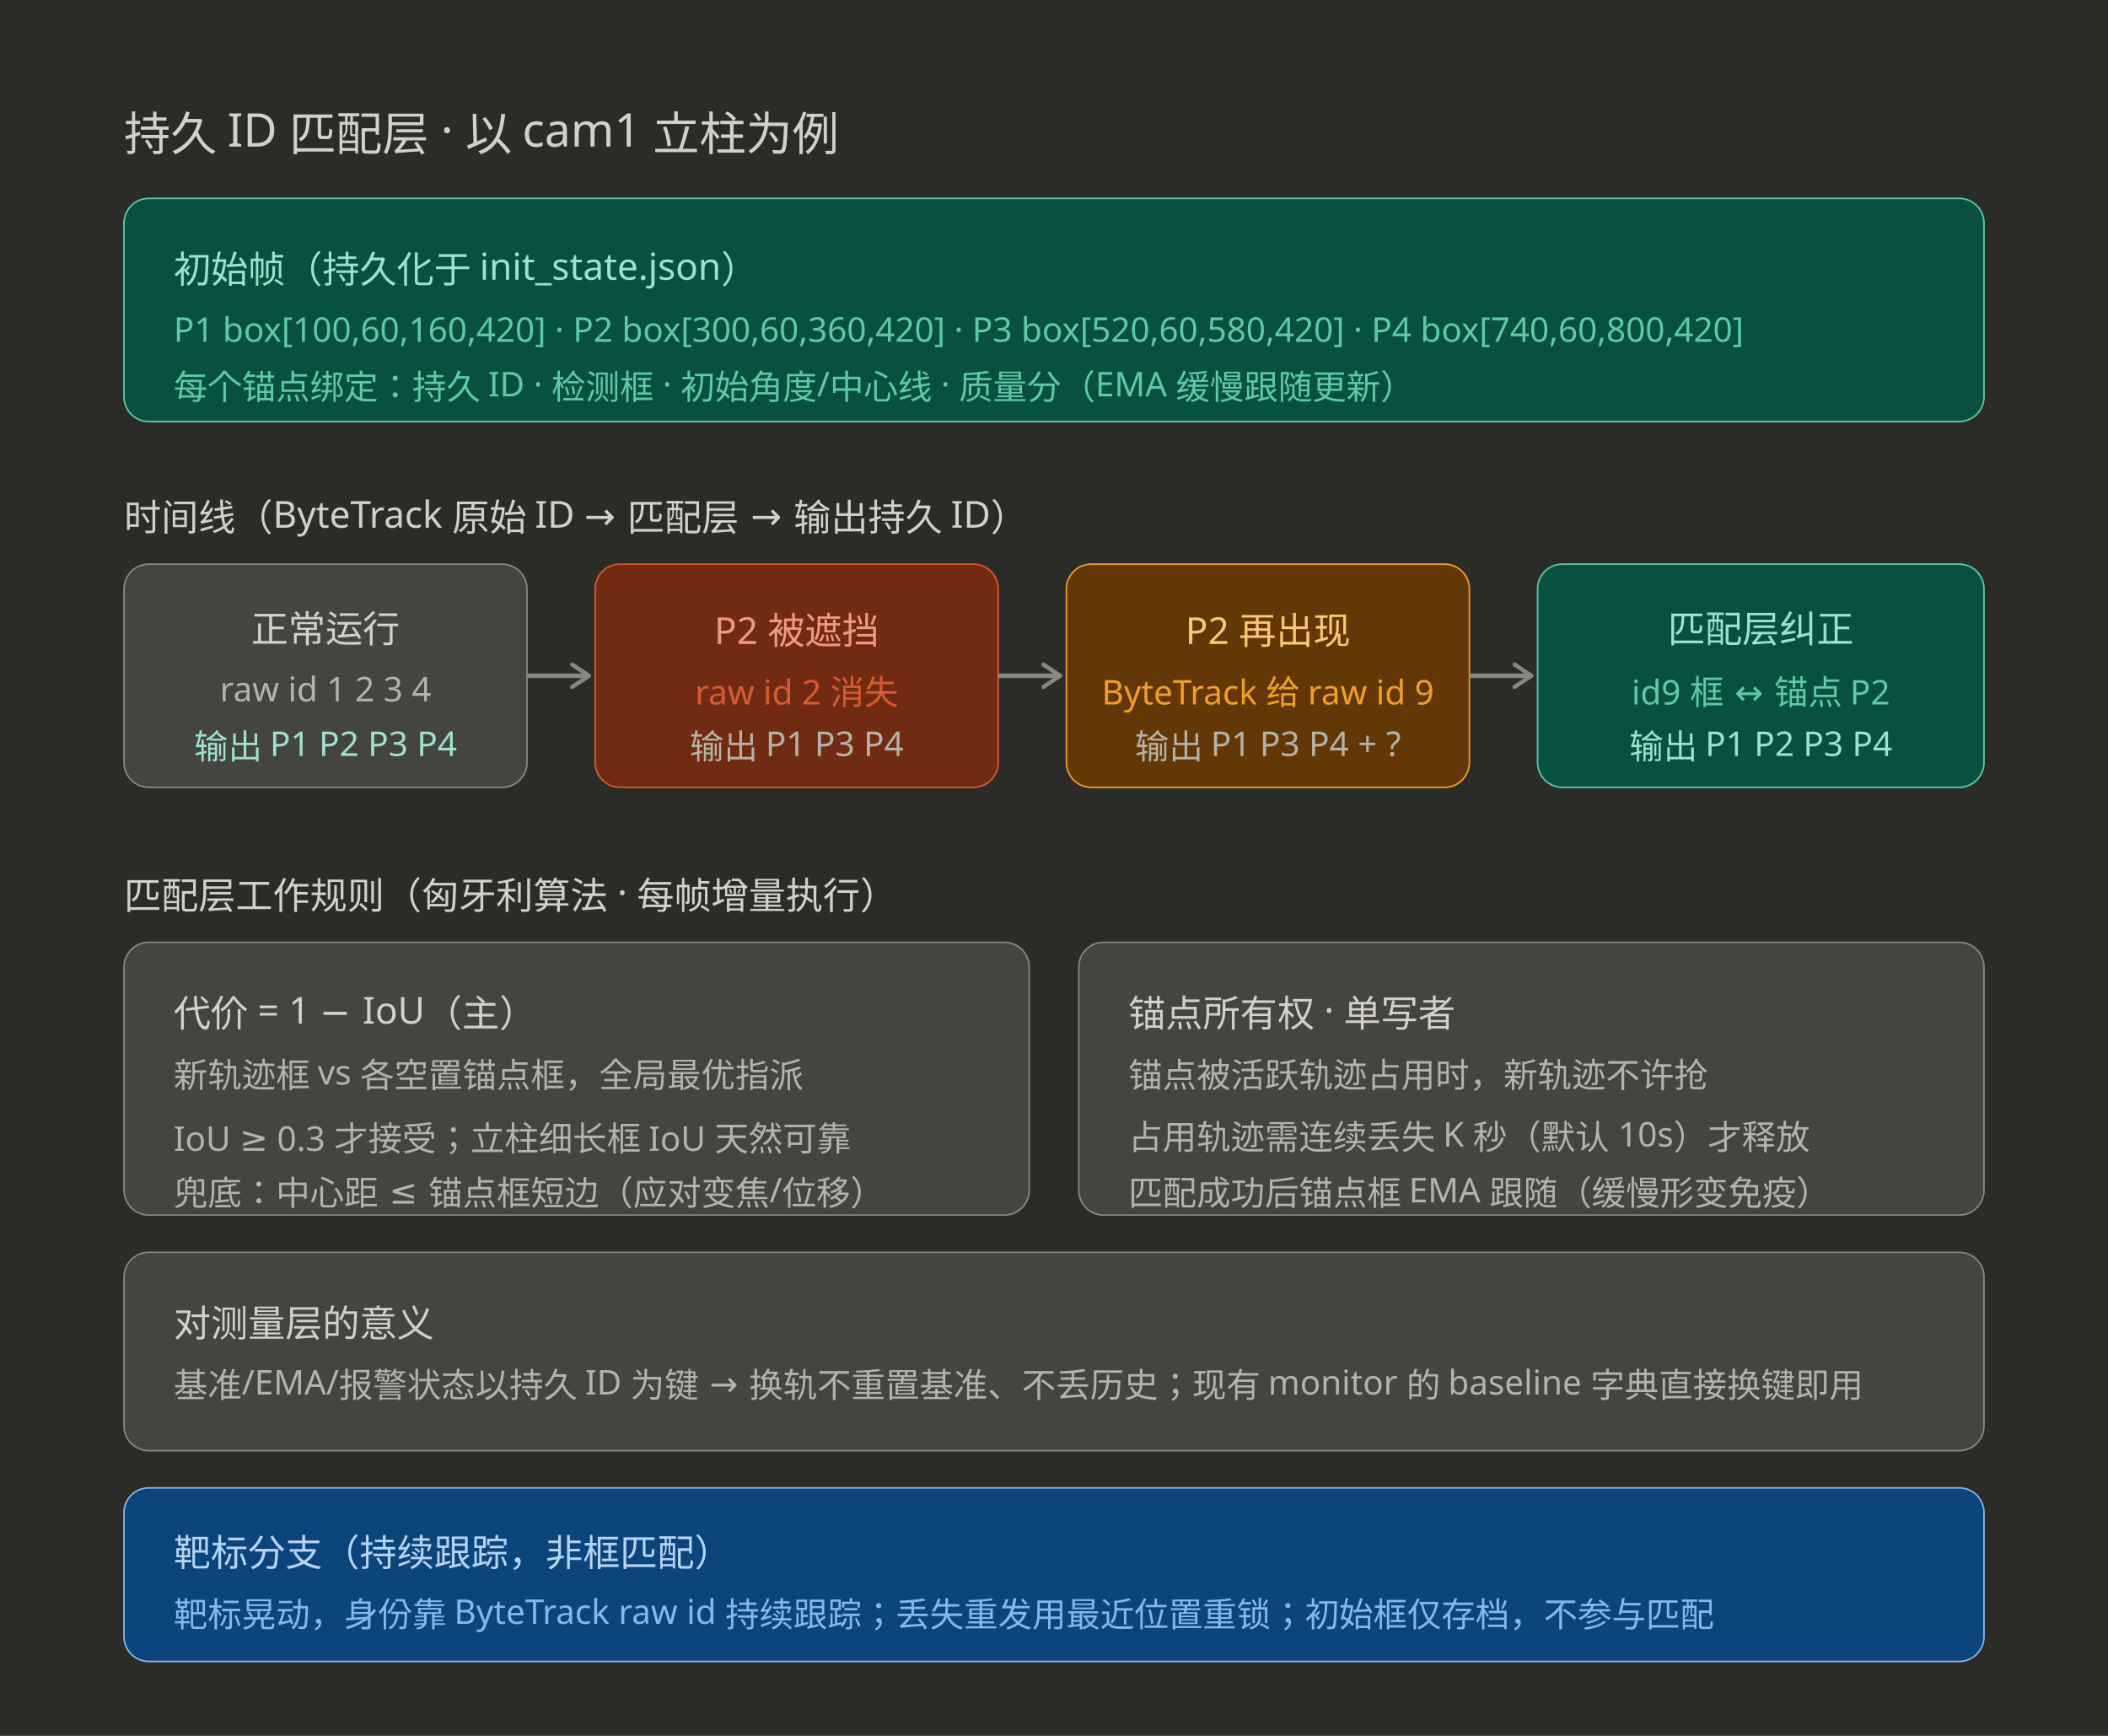
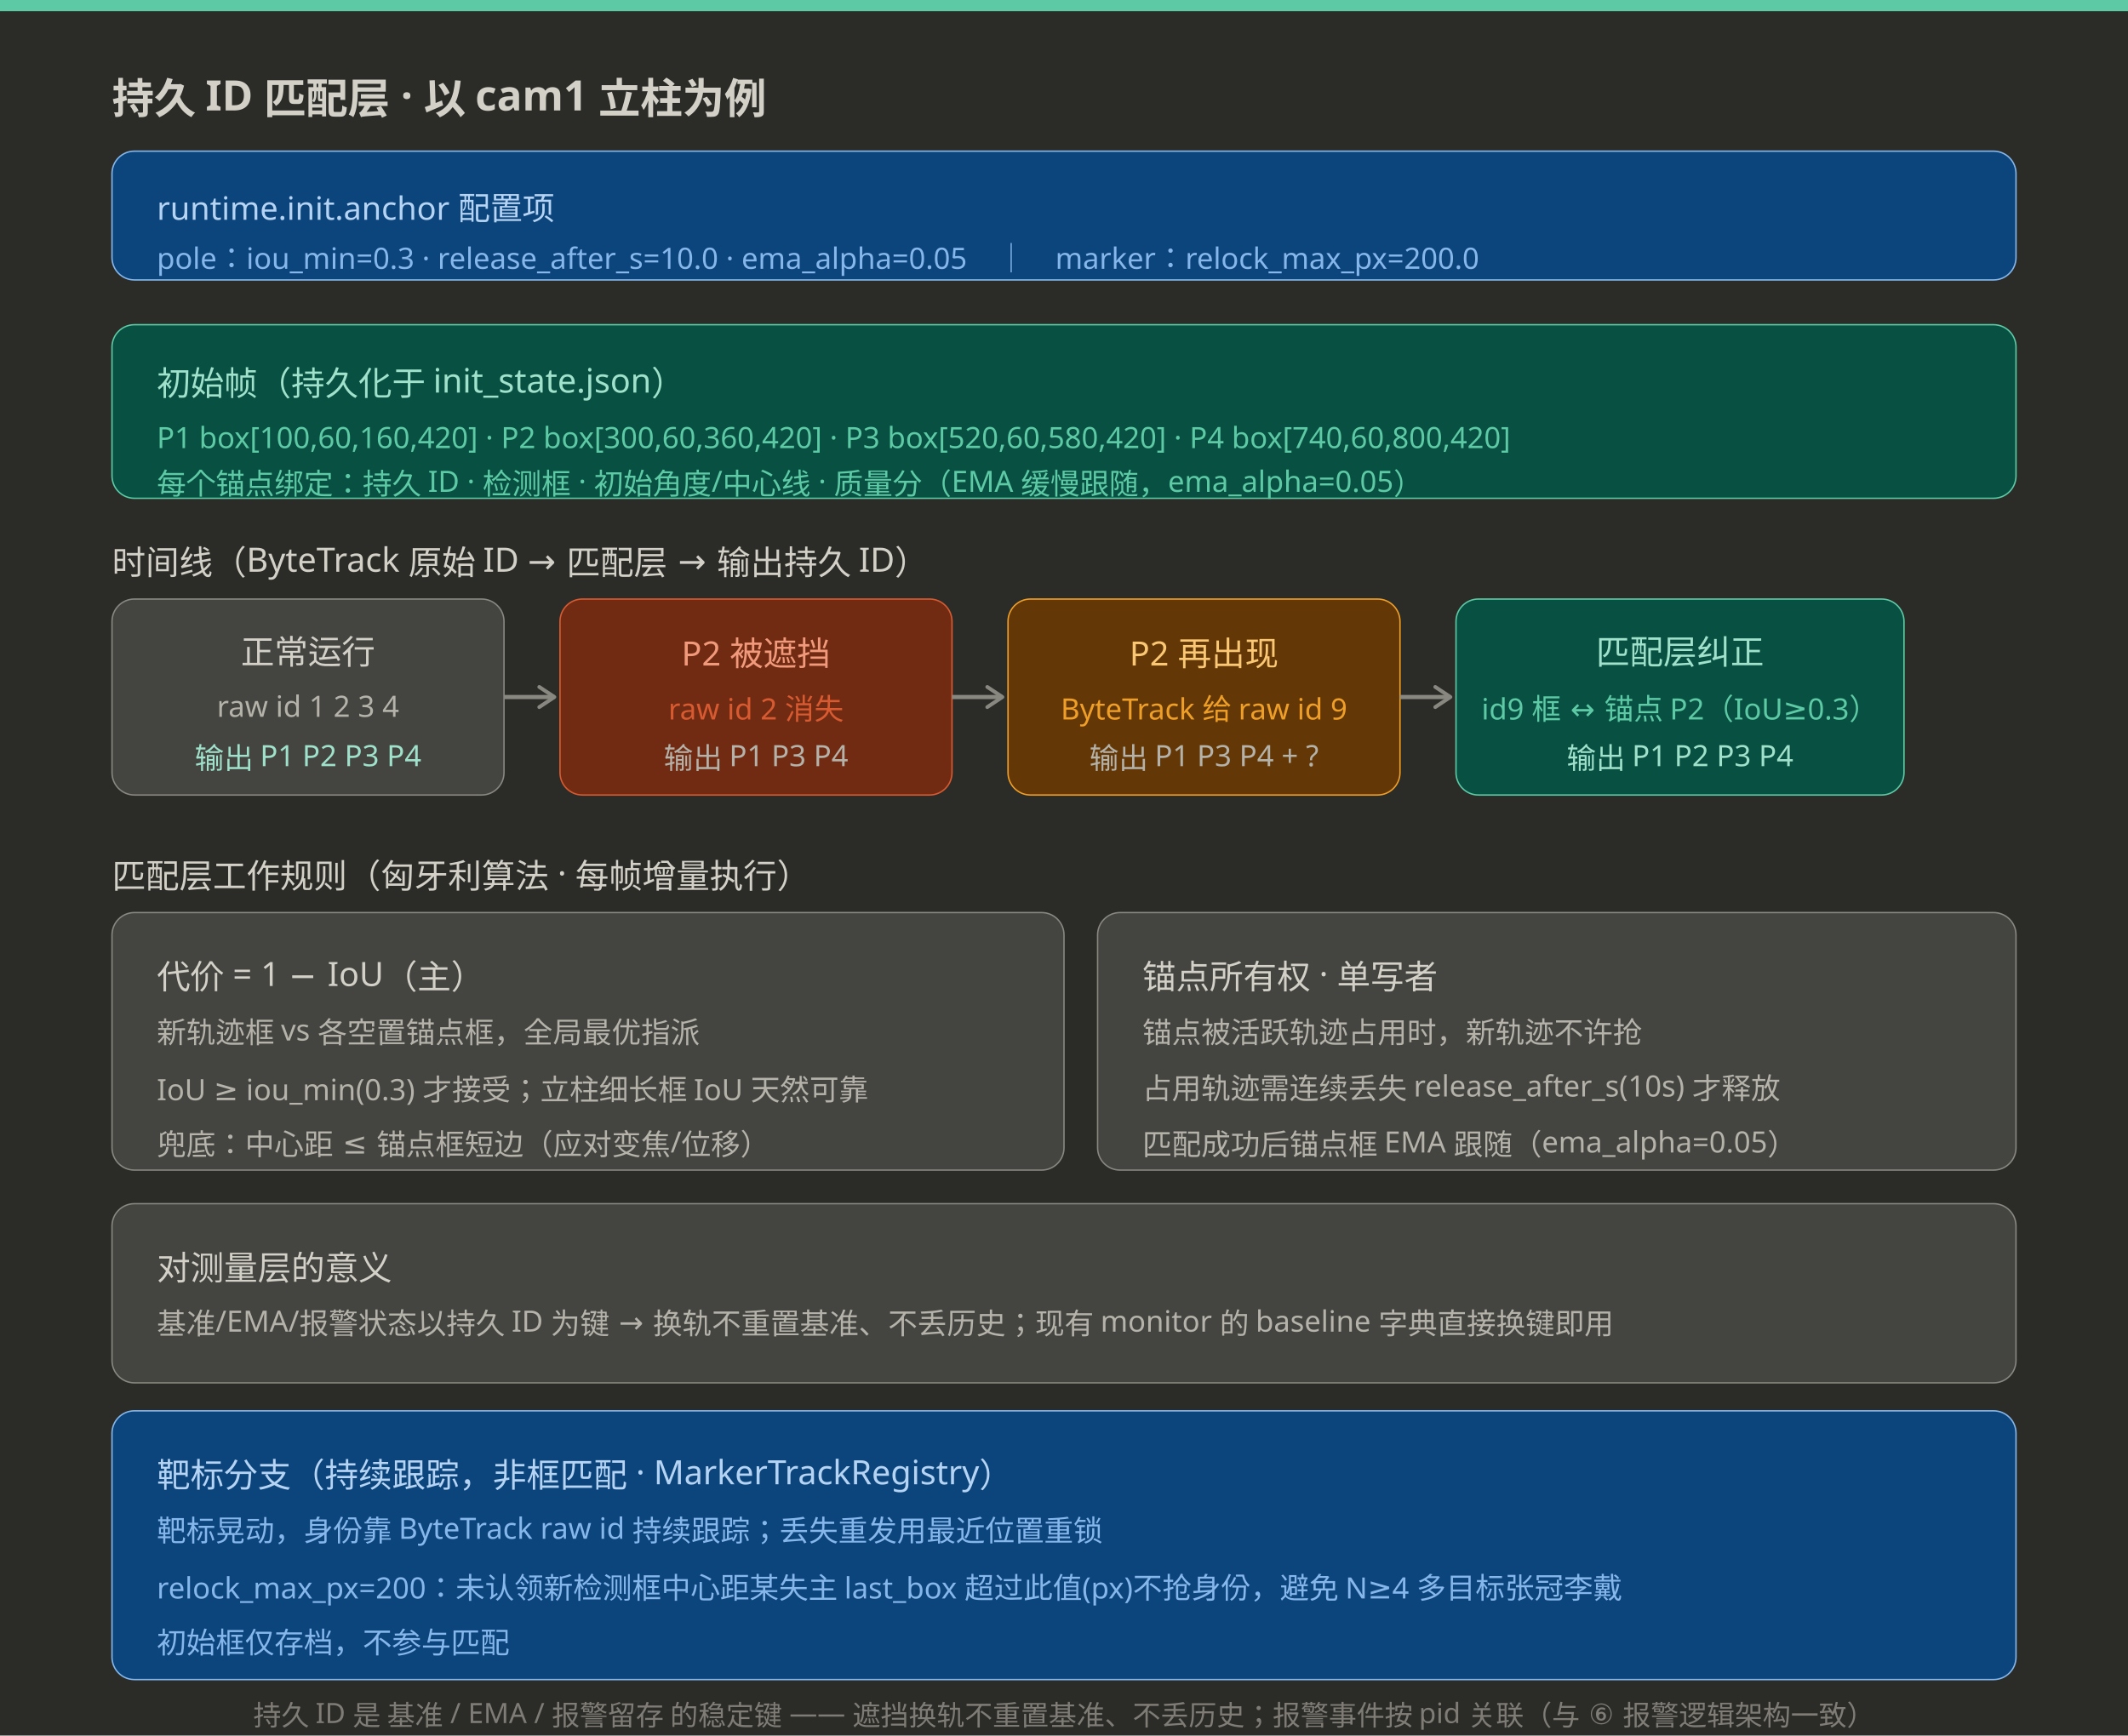
- <svg xmlns="http://www.w3.org/2000/svg" viewBox="0 0 680 560" width="680" height="560" role="img">
+ <svg xmlns="http://www.w3.org/2000/svg" viewBox="0 0 760 620" width="760" height="620" role="img" font-family="sans-serif">
  <defs>
-     <marker id="arrow" viewBox="0 0 10 10" refX="8" refY="5" markerWidth="6" markerHeight="6" orient="auto-start-reverse">
+     <marker id="ar" viewBox="0 0 10 10" refX="8" refY="5" markerWidth="6" markerHeight="6" orient="auto-start-reverse">
      <path d="M2 1L8 5L2 9" fill="none" stroke="context-stroke" stroke-width="1.5" stroke-linecap="round" stroke-linejoin="round" />
    </marker>
  </defs>
-   <rect x="0" y="0" width="680" height="560" fill="#2B2B28" />
-   <text x="40" y="42" dominant-baseline="central" font-size="15" font-weight="500" fill="#D3D1C7" font-family="sans-serif">持久 ID 匹配层 · 以 cam1 立柱为例</text>
-   <rect x="40" y="64" width="600" height="72" rx="8" fill="#085041" stroke="#5DCAA5" stroke-width="0.5" />
-   <text x="56" y="86" dominant-baseline="central" font-size="12" font-weight="500" fill="#9FE1CB" font-family="sans-serif">初始帧（持久化于 init_state.json）</text>
-   <text x="56" y="106" dominant-baseline="central" font-size="11" fill="#5DCAA5" font-family="sans-serif">P1 box[100,60,160,420] · P2 box[300,60,360,420] · P3 box[520,60,580,420] · P4 box[740,60,800,420]</text>
-   <text x="56" y="124" dominant-baseline="central" font-size="11" fill="#5DCAA5" font-family="sans-serif">每个锚点绑定：持久 ID · 检测框 · 初始角度/中心线 · 质量分（EMA 缓慢跟随更新）</text>
-   <text x="40" y="166" dominant-baseline="central" font-size="12" font-weight="500" fill="#D3D1C7" font-family="sans-serif">时间线（ByteTrack 原始 ID → 匹配层 → 输出持久 ID）</text>
-   <rect x="40" y="182" width="130" height="72" rx="8" fill="#444441" stroke="#888780" stroke-width="0.5" />
-   <text x="105" y="202" text-anchor="middle" dominant-baseline="central" font-size="12" font-weight="500" fill="#D3D1C7" font-family="sans-serif">正常运行</text>
-   <text x="105" y="222" text-anchor="middle" dominant-baseline="central" font-size="11" fill="#B4B2A9" font-family="sans-serif">raw id 1 2 3 4</text>
-   <text x="105" y="240" text-anchor="middle" dominant-baseline="central" font-size="11" fill="#9FE1CB" font-family="sans-serif">输出 P1 P2 P3 P4</text>
-   <path d="M170 218 H190" fill="none" stroke="#888780" stroke-width="1.5" marker-end="url(#arrow)" />
-   <rect x="192" y="182" width="130" height="72" rx="8" fill="#712B13" stroke="#D85A30" stroke-width="0.5" />
-   <text x="257" y="202" text-anchor="middle" dominant-baseline="central" font-size="12" font-weight="500" fill="#F0997B" font-family="sans-serif">P2 被遮挡</text>
-   <text x="257" y="222" text-anchor="middle" dominant-baseline="central" font-size="11" fill="#D85A30" font-family="sans-serif">raw id 2 消失</text>
-   <text x="257" y="240" text-anchor="middle" dominant-baseline="central" font-size="11" fill="#B4B2A9" font-family="sans-serif">输出 P1 P3 P4</text>
-   <path d="M322 218 H342" fill="none" stroke="#888780" stroke-width="1.5" marker-end="url(#arrow)" />
-   <rect x="344" y="182" width="130" height="72" rx="8" fill="#633806" stroke="#EF9F27" stroke-width="0.5" />
-   <text x="409" y="202" text-anchor="middle" dominant-baseline="central" font-size="12" font-weight="500" fill="#FAC775" font-family="sans-serif">P2 再出现</text>
-   <text x="409" y="222" text-anchor="middle" dominant-baseline="central" font-size="11" fill="#EF9F27" font-family="sans-serif">ByteTrack 给 raw id 9</text>
-   <text x="409" y="240" text-anchor="middle" dominant-baseline="central" font-size="11" fill="#B4B2A9" font-family="sans-serif">输出 P1 P3 P4 + ?</text>
-   <path d="M474 218 H494" fill="none" stroke="#888780" stroke-width="1.5" marker-end="url(#arrow)" />
-   <rect x="496" y="182" width="144" height="72" rx="8" fill="#085041" stroke="#5DCAA5" stroke-width="0.5" />
-   <text x="568" y="202" text-anchor="middle" dominant-baseline="central" font-size="12" font-weight="500" fill="#9FE1CB" font-family="sans-serif">匹配层纠正</text>
-   <text x="568" y="222" text-anchor="middle" dominant-baseline="central" font-size="11" fill="#5DCAA5" font-family="sans-serif">id9 框 ↔ 锚点 P2</text>
-   <text x="568" y="240" text-anchor="middle" dominant-baseline="central" font-size="11" fill="#9FE1CB" font-family="sans-serif">输出 P1 P2 P3 P4</text>
-   <text x="40" y="288" dominant-baseline="central" font-size="12" font-weight="500" fill="#D3D1C7" font-family="sans-serif">匹配层工作规则（匈牙利算法 · 每帧增量执行）</text>
-   <rect x="40" y="304" width="292" height="88" rx="8" fill="#444441" stroke="#888780" stroke-width="0.5" />
-   <text x="56" y="326" dominant-baseline="central" font-size="12" font-weight="500" fill="#D3D1C7" font-family="sans-serif">代价 = 1 − IoU（主）</text>
-   <text x="56" y="346" dominant-baseline="central" font-size="11" fill="#B4B2A9" font-family="sans-serif">新轨迹框 vs 各空置锚点框，全局最优指派</text>
-   <text x="56" y="366" dominant-baseline="central" font-size="11" fill="#B4B2A9" font-family="sans-serif">IoU ≥ 0.3 才接受；立柱细长框 IoU 天然可靠</text>
-   <text x="56" y="384" dominant-baseline="central" font-size="11" fill="#B4B2A9" font-family="sans-serif">兜底：中心距 ≤ 锚点框短边（应对变焦/位移）</text>
-   <rect x="348" y="304" width="292" height="88" rx="8" fill="#444441" stroke="#888780" stroke-width="0.5" />
-   <text x="364" y="326" dominant-baseline="central" font-size="12" font-weight="500" fill="#D3D1C7" font-family="sans-serif">锚点所有权 · 单写者</text>
-   <text x="364" y="346" dominant-baseline="central" font-size="11" fill="#B4B2A9" font-family="sans-serif">锚点被活跃轨迹占用时，新轨迹不许抢</text>
-   <text x="364" y="366" dominant-baseline="central" font-size="11" fill="#B4B2A9" font-family="sans-serif">占用轨迹需连续丢失 K 秒（默认 10s）才释放</text>
-   <text x="364" y="384" dominant-baseline="central" font-size="11" fill="#B4B2A9" font-family="sans-serif">匹配成功后锚点框 EMA 跟随（缓慢形变免疫）</text>
-   <rect x="40" y="404" width="600" height="64" rx="8" fill="#444441" stroke="#888780" stroke-width="0.5" />
-   <text x="56" y="426" dominant-baseline="central" font-size="12" font-weight="500" fill="#D3D1C7" font-family="sans-serif">对测量层的意义</text>
-   <text x="56" y="446" dominant-baseline="central" font-size="11" fill="#B4B2A9" font-family="sans-serif">基准/EMA/报警状态以持久 ID 为键 → 换轨不重置基准、不丢历史；现有 monitor 的 baseline 字典直接换键即用</text>
-   <rect x="40" y="480" width="600" height="56" rx="8" fill="#0C447C" stroke="#85B7EB" stroke-width="0.5" />
-   <text x="56" y="500" dominant-baseline="central" font-size="12" font-weight="500" fill="#B5D4F4" font-family="sans-serif">靶标分支（持续跟踪，非框匹配）</text>
-   <text x="56" y="520" dominant-baseline="central" font-size="11" fill="#85B7EB" font-family="sans-serif">靶标晃动，身份靠 ByteTrack raw id 持续跟踪；丢失重发用最近位置重锁；初始框仅存档，不参与匹配</text>
+   <rect x="0" y="0" width="760" height="620" fill="#2B2B28" />
+   <rect x="0" y="0" width="760" height="4" fill="#5DCAA5" />
+   <text x="40" y="34" dominant-baseline="central" font-size="15" font-weight="600" fill="#D3D1C7">持久 ID 匹配层 · 以 cam1 立柱为例</text>
+   <rect x="40" y="54" width="680" height="46" rx="8" fill="#0C447C" stroke="#85B7EB" stroke-width="0.5" />
+   <text x="56" y="73" dominant-baseline="central" font-size="11.5" font-weight="500" fill="#B5D4F4">runtime.init.anchor 配置项</text>
+   <text x="56" y="91" dominant-baseline="central" font-size="10.5" fill="#85B7EB">pole：iou_min=0.3 · release_after_s=10.0 · ema_alpha=0.05　｜　marker：relock_max_px=200.0</text>
+   <rect x="40" y="116" width="680" height="62" rx="8" fill="#085041" stroke="#5DCAA5" stroke-width="0.5" />
+   <text x="56" y="136" dominant-baseline="central" font-size="12" font-weight="500" fill="#9FE1CB">初始帧（持久化于 init_state.json）</text>
+   <text x="56" y="156" dominant-baseline="central" font-size="10.5" fill="#5DCAA5">P1 box[100,60,160,420] · P2 box[300,60,360,420] · P3 box[520,60,580,420] · P4 box[740,60,800,420]</text>
+   <text x="56" y="172" dominant-baseline="central" font-size="10.5" fill="#5DCAA5">每个锚点绑定：持久 ID · 检测框 · 初始角度/中心线 · 质量分（EMA 缓慢跟随，ema_alpha=0.05）</text>
+   <text x="40" y="200" dominant-baseline="central" font-size="12" font-weight="500" fill="#D3D1C7">时间线（ByteTrack 原始 ID → 匹配层 → 输出持久 ID）</text>
+   <rect x="40" y="214" width="140" height="70" rx="8" fill="#444441" stroke="#888780" stroke-width="0.5" />
+   <text x="110" y="232" text-anchor="middle" dominant-baseline="central" font-size="12" font-weight="500" fill="#D3D1C7">正常运行</text>
+   <text x="110" y="252" text-anchor="middle" dominant-baseline="central" font-size="10.5" fill="#B4B2A9">raw id 1 2 3 4</text>
+   <text x="110" y="270" text-anchor="middle" dominant-baseline="central" font-size="10.5" fill="#9FE1CB">输出 P1 P2 P3 P4</text>
+   <path d="M180 249 H198" fill="none" stroke="#888780" stroke-width="1.5" marker-end="url(#ar)" />
+   <rect x="200" y="214" width="140" height="70" rx="8" fill="#712B13" stroke="#D85A30" stroke-width="0.5" />
+   <text x="270" y="232" text-anchor="middle" dominant-baseline="central" font-size="12" font-weight="500" fill="#F0997B">P2 被遮挡</text>
+   <text x="270" y="252" text-anchor="middle" dominant-baseline="central" font-size="10.5" fill="#D85A30">raw id 2 消失</text>
+   <text x="270" y="270" text-anchor="middle" dominant-baseline="central" font-size="10.5" fill="#B4B2A9">输出 P1 P3 P4</text>
+   <path d="M340 249 H358" fill="none" stroke="#888780" stroke-width="1.5" marker-end="url(#ar)" />
+   <rect x="360" y="214" width="140" height="70" rx="8" fill="#633806" stroke="#EF9F27" stroke-width="0.5" />
+   <text x="430" y="232" text-anchor="middle" dominant-baseline="central" font-size="12" font-weight="500" fill="#FAC775">P2 再出现</text>
+   <text x="430" y="252" text-anchor="middle" dominant-baseline="central" font-size="10.5" fill="#EF9F27">ByteTrack 给 raw id 9</text>
+   <text x="430" y="270" text-anchor="middle" dominant-baseline="central" font-size="10.5" fill="#B4B2A9">输出 P1 P3 P4 + ?</text>
+   <path d="M500 249 H518" fill="none" stroke="#888780" stroke-width="1.5" marker-end="url(#ar)" />
+   <rect x="520" y="214" width="160" height="70" rx="8" fill="#085041" stroke="#5DCAA5" stroke-width="0.5" />
+   <text x="600" y="232" text-anchor="middle" dominant-baseline="central" font-size="12" font-weight="500" fill="#9FE1CB">匹配层纠正</text>
+   <text x="600" y="252" text-anchor="middle" dominant-baseline="central" font-size="10.5" fill="#5DCAA5">id9 框 ↔ 锚点 P2（IoU≥0.3）</text>
+   <text x="600" y="270" text-anchor="middle" dominant-baseline="central" font-size="10.5" fill="#9FE1CB">输出 P1 P2 P3 P4</text>
+   <text x="40" y="312" dominant-baseline="central" font-size="12" font-weight="500" fill="#D3D1C7">匹配层工作规则（匈牙利算法 · 每帧增量执行）</text>
+   <rect x="40" y="326" width="340" height="92" rx="8" fill="#444441" stroke="#888780" stroke-width="0.5" />
+   <text x="56" y="348" dominant-baseline="central" font-size="12" font-weight="500" fill="#D3D1C7">代价 = 1 − IoU（主）</text>
+   <text x="56" y="368" dominant-baseline="central" font-size="10.5" fill="#B4B2A9">新轨迹框 vs 各空置锚点框，全局最优指派</text>
+   <text x="56" y="388" dominant-baseline="central" font-size="10.5" fill="#B4B2A9">IoU ≥ iou_min(0.3) 才接受；立柱细长框 IoU 天然可靠</text>
+   <text x="56" y="408" dominant-baseline="central" font-size="10.5" fill="#B4B2A9">兜底：中心距 ≤ 锚点框短边（应对变焦/位移）</text>
+   <rect x="392" y="326" width="328" height="92" rx="8" fill="#444441" stroke="#888780" stroke-width="0.5" />
+   <text x="408" y="348" dominant-baseline="central" font-size="12" font-weight="500" fill="#D3D1C7">锚点所有权 · 单写者</text>
+   <text x="408" y="368" dominant-baseline="central" font-size="10.5" fill="#B4B2A9">锚点被活跃轨迹占用时，新轨迹不许抢</text>
+   <text x="408" y="388" dominant-baseline="central" font-size="10.5" fill="#B4B2A9">占用轨迹需连续丢失 release_after_s(10s) 才释放</text>
+   <text x="408" y="408" dominant-baseline="central" font-size="10.5" fill="#B4B2A9">匹配成功后锚点框 EMA 跟随（ema_alpha=0.05）</text>
+   <rect x="40" y="430" width="680" height="64" rx="8" fill="#444441" stroke="#888780" stroke-width="0.5" />
+   <text x="56" y="452" dominant-baseline="central" font-size="12" font-weight="500" fill="#D3D1C7">对测量层的意义</text>
+   <text x="56" y="472" dominant-baseline="central" font-size="10.5" fill="#B4B2A9">基准/EMA/报警状态以持久 ID 为键 → 换轨不重置基准、不丢历史；现有 monitor 的 baseline 字典直接换键即用</text>
+   <rect x="40" y="504" width="680" height="96" rx="8" fill="#0C447C" stroke="#85B7EB" stroke-width="0.5" />
+   <text x="56" y="526" dominant-baseline="central" font-size="12" font-weight="500" fill="#B5D4F4">靶标分支（持续跟踪，非框匹配 · MarkerTrackRegistry）</text>
+   <text x="56" y="546" dominant-baseline="central" font-size="10.5" fill="#85B7EB">靶标晃动，身份靠 ByteTrack raw id 持续跟踪；丢失重发用最近位置重锁</text>
+   <text x="56" y="566" dominant-baseline="central" font-size="10.5" fill="#85B7EB">relock_max_px=200：未认领新检测框中心距某失主 last_box 超过此值(px)不抢身份，避免 N≥4 多目标张冠李戴</text>
+   <text x="56" y="586" dominant-baseline="central" font-size="10.5" fill="#85B7EB">初始框仅存档，不参与匹配</text>
+   <text x="380" y="612" text-anchor="middle" dominant-baseline="central" font-size="10" fill="#7E7C75">持久 ID 是 基准 / EMA / 报警留存 的稳定键 —— 遮挡换轨不重置基准、不丢历史；报警事件按 pid 关联（与 ⑥ 报警逻辑架构一致）</text>
</svg>
